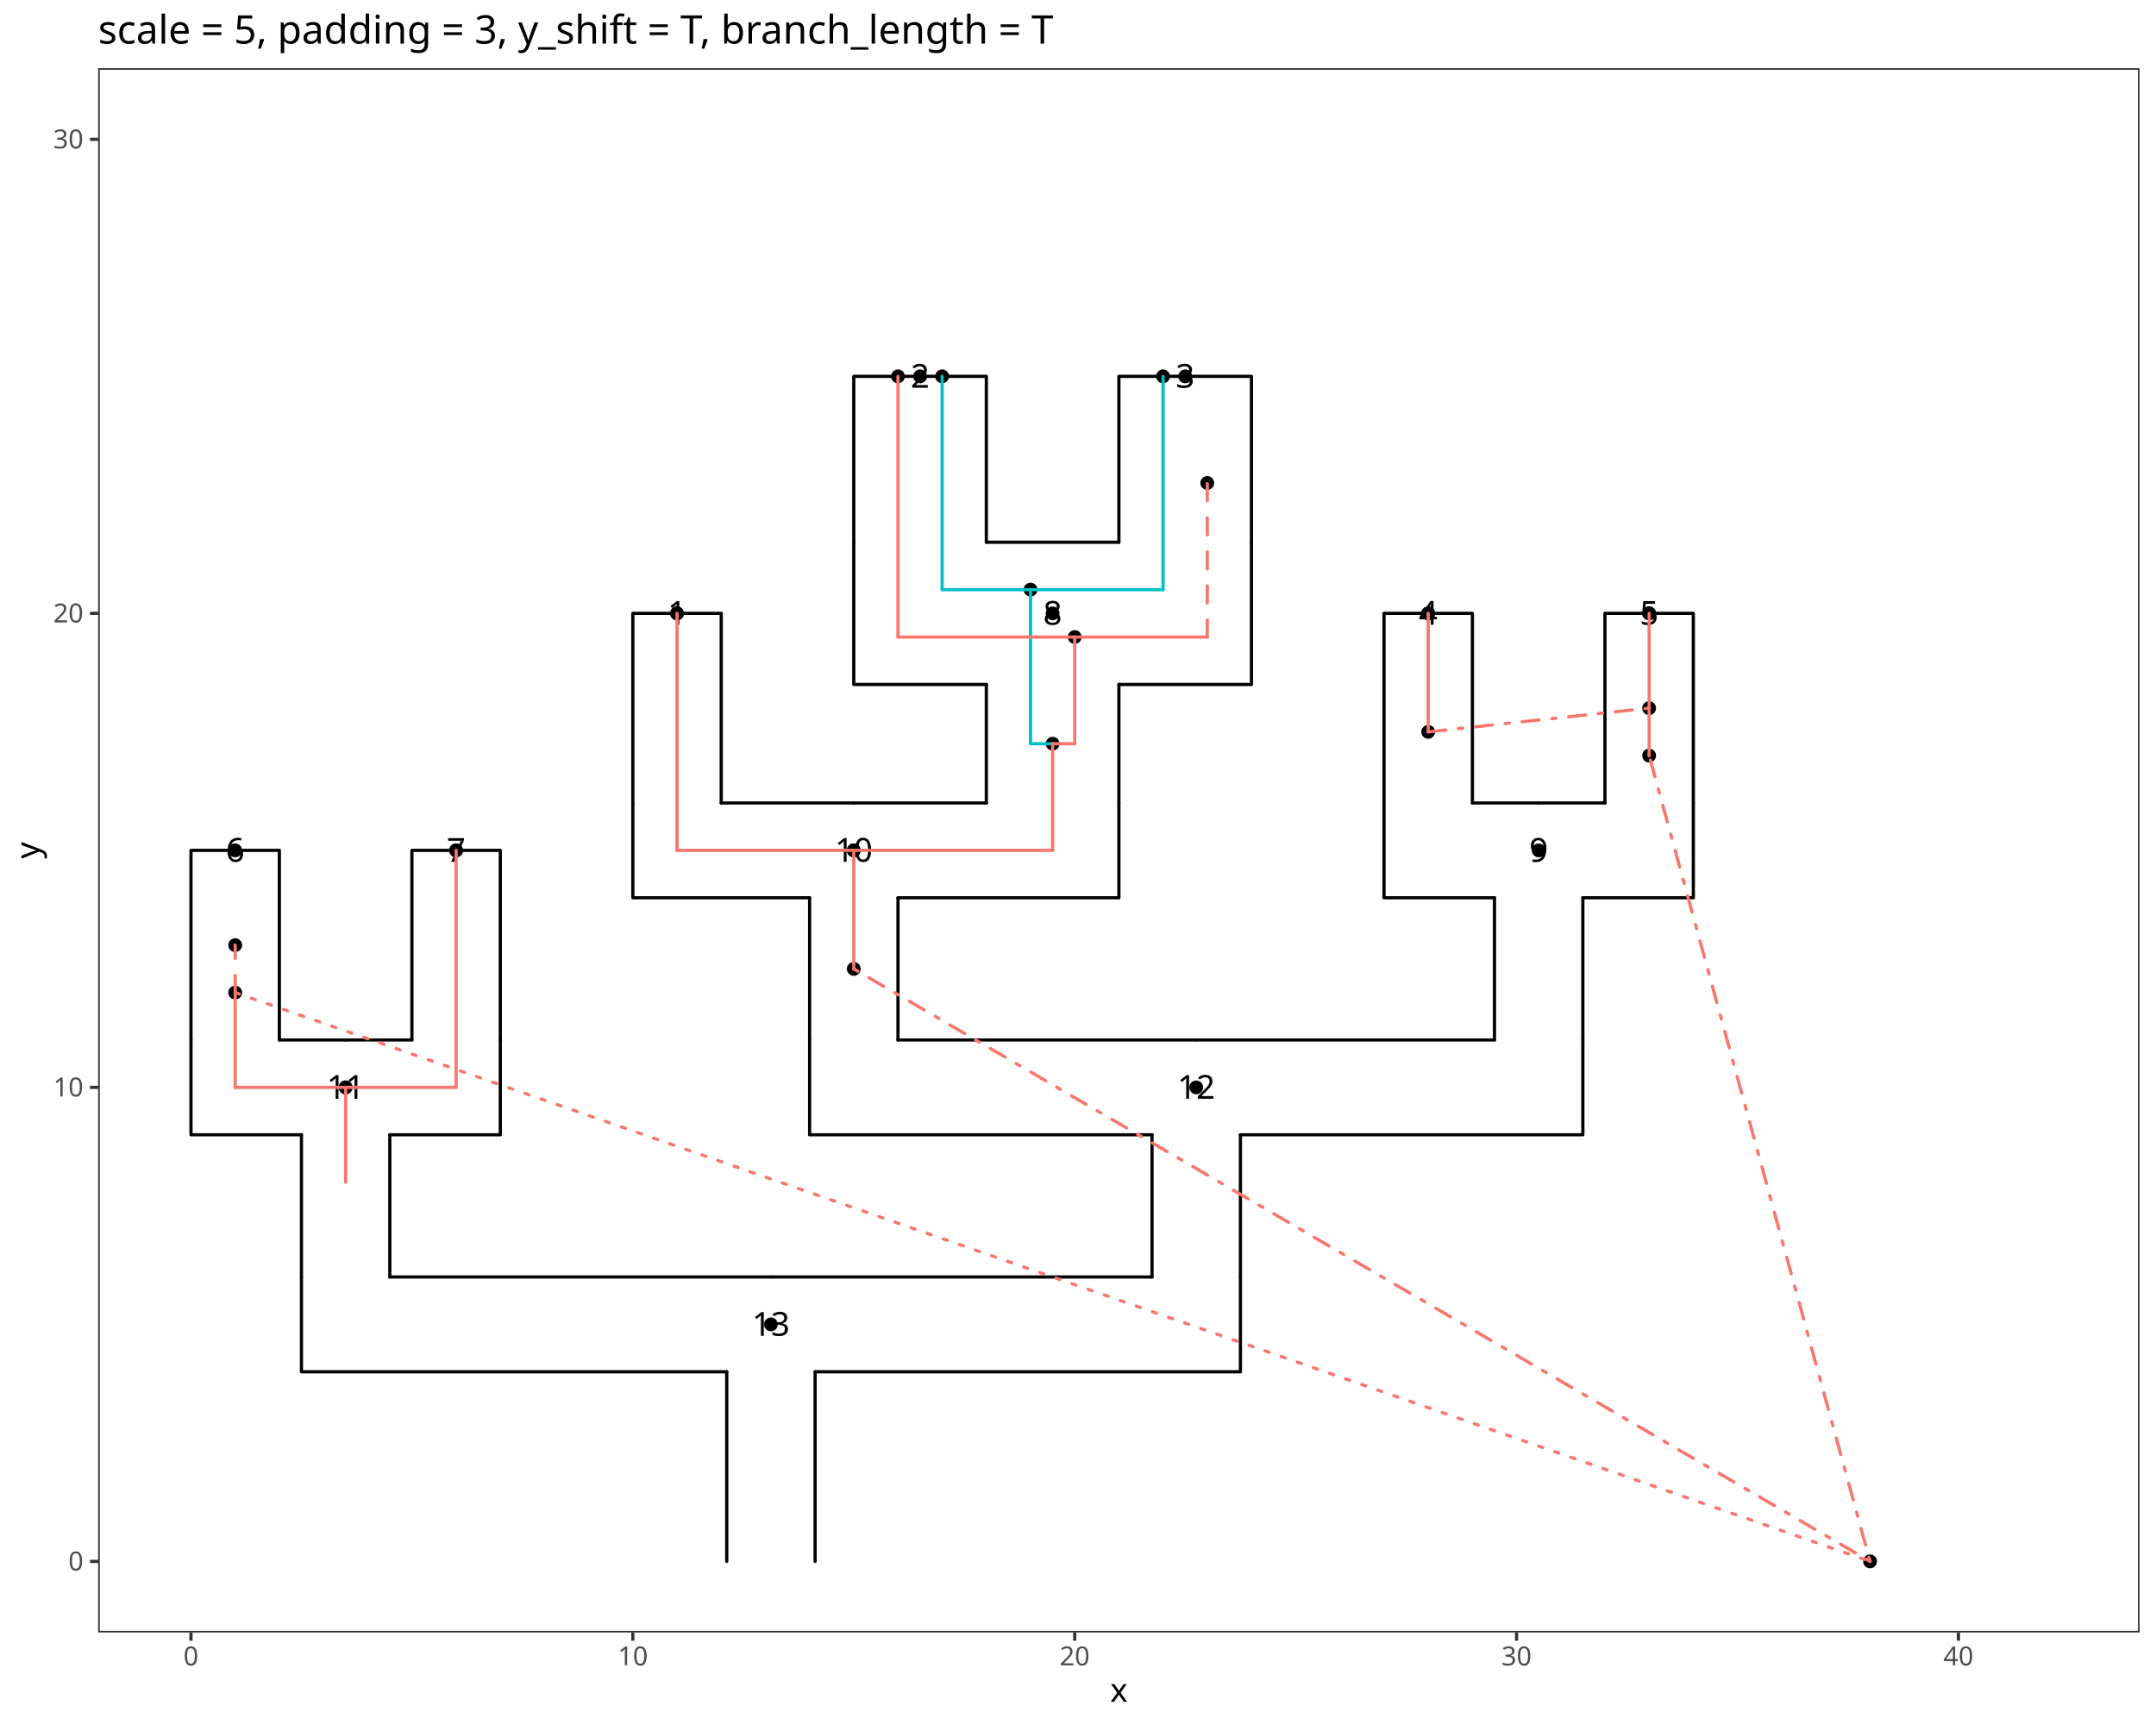
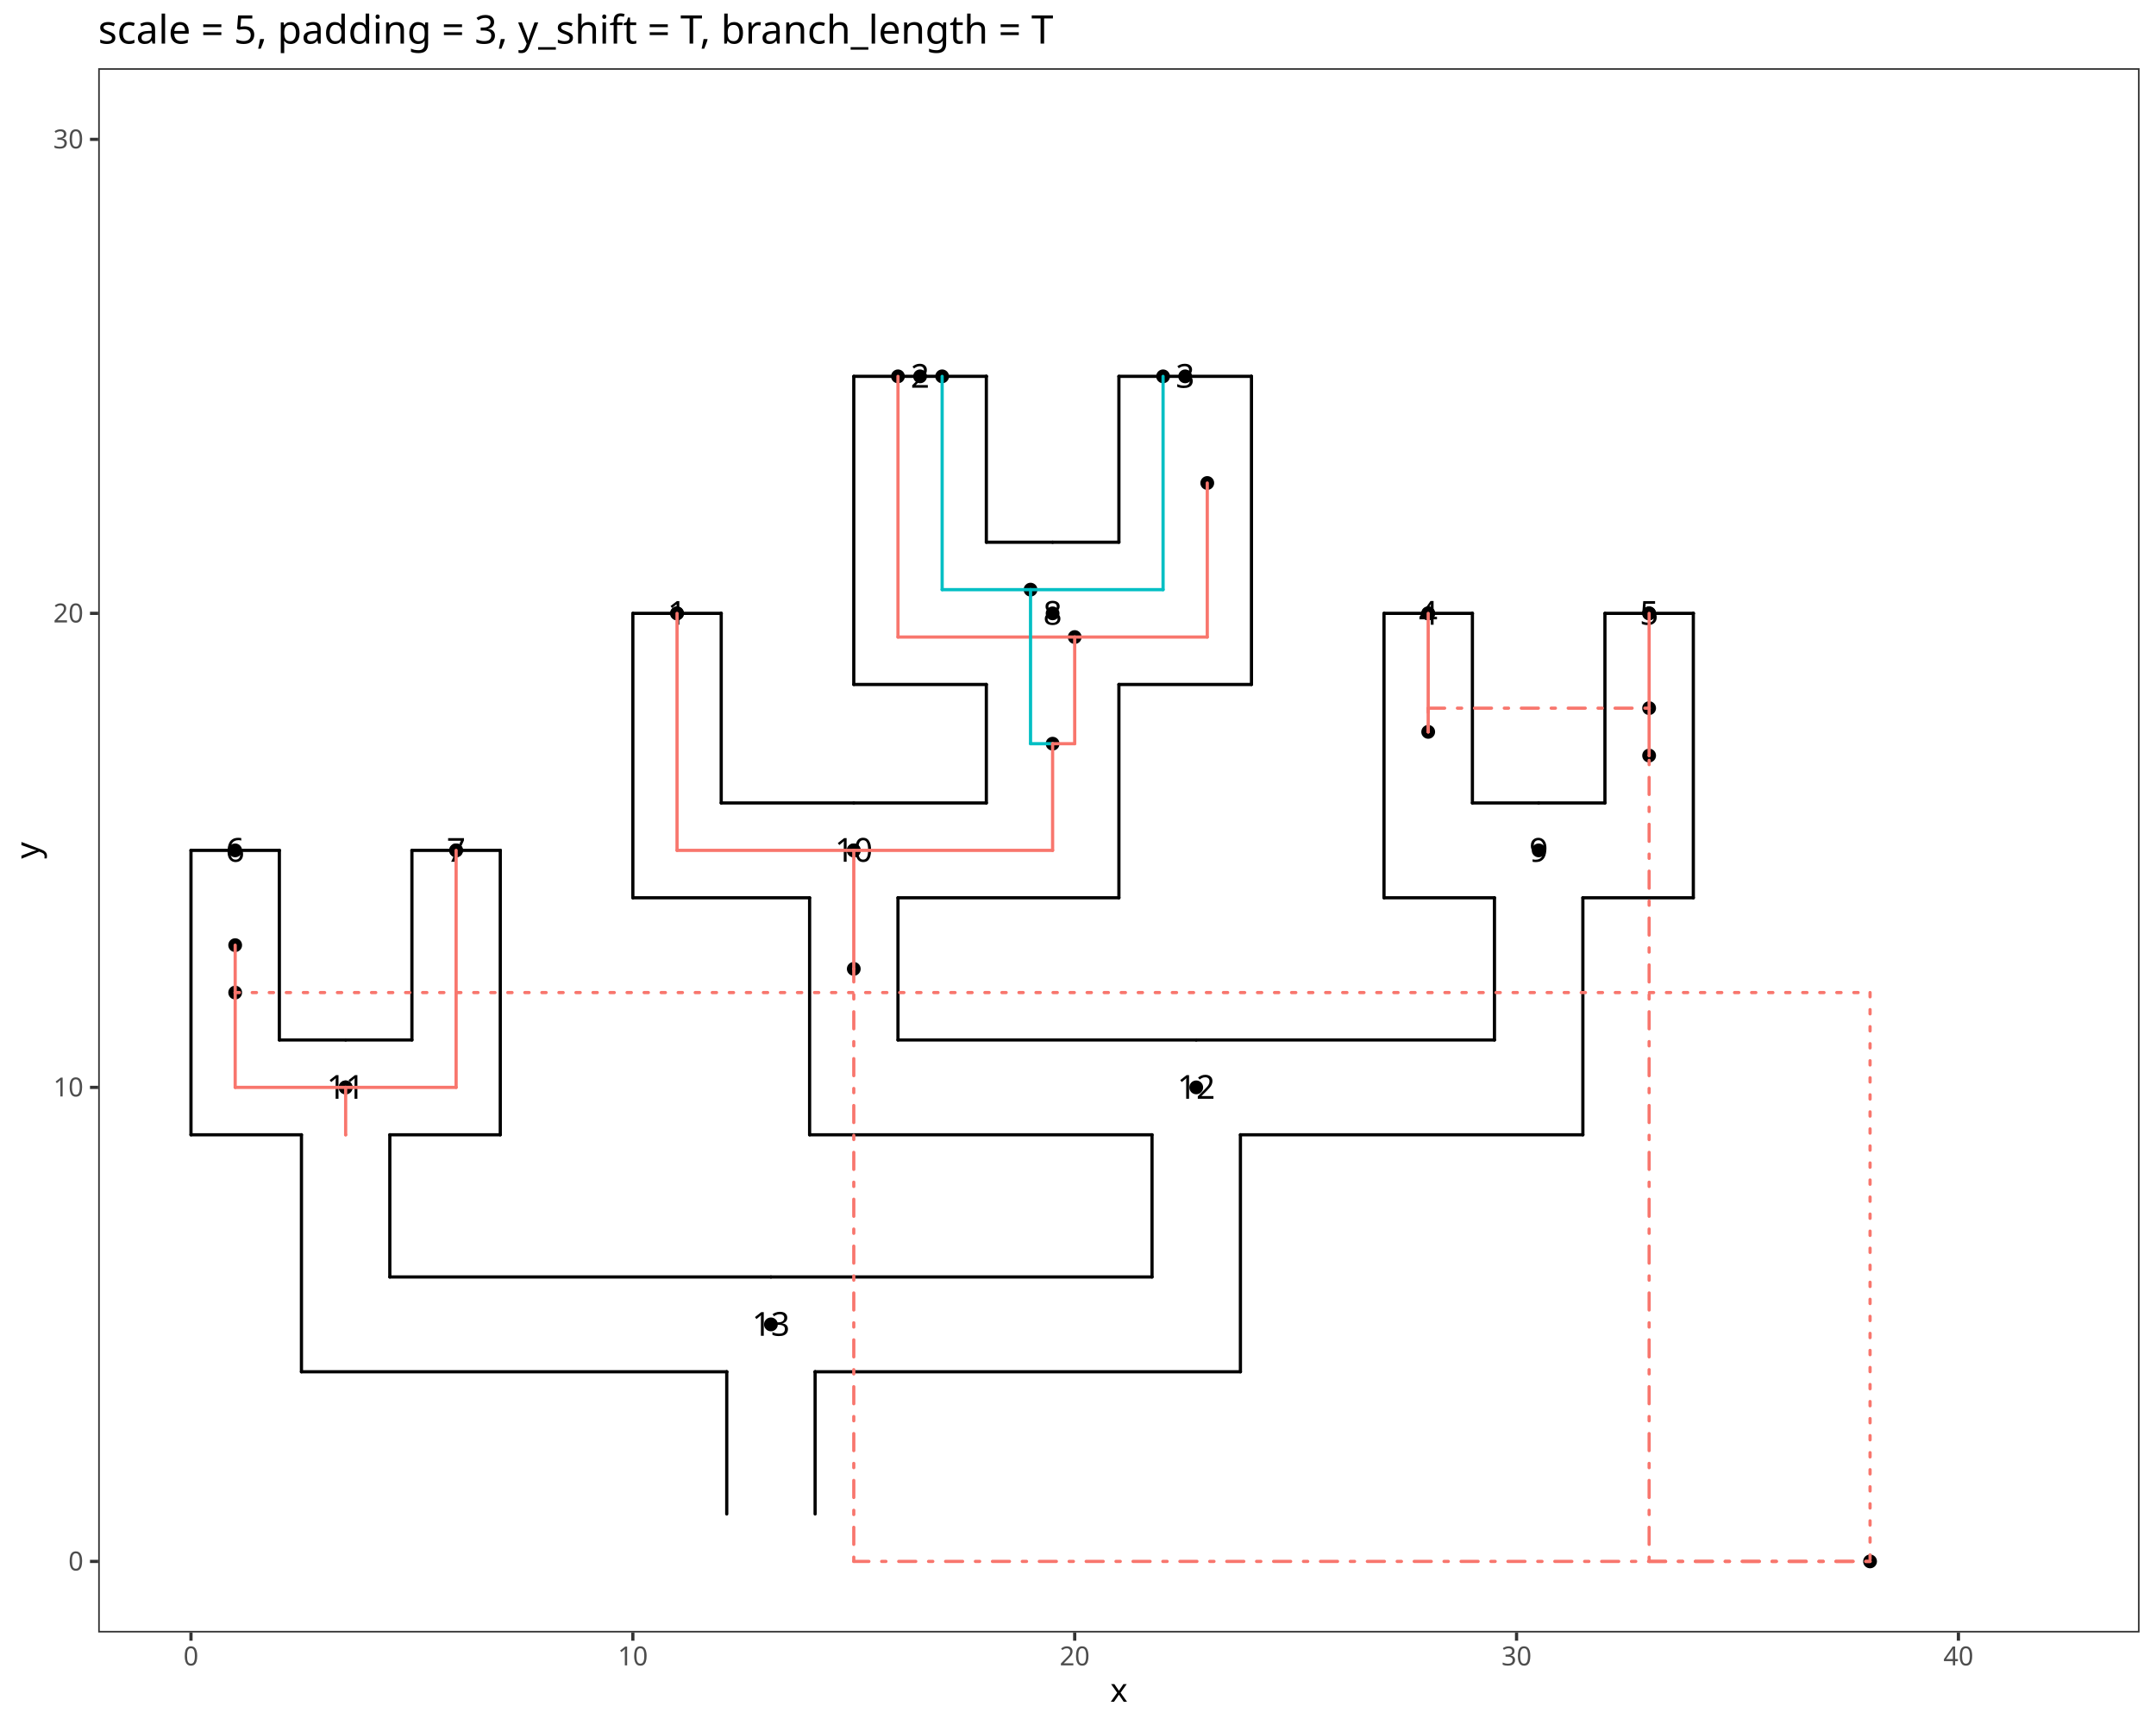
<svg xmlns="http://www.w3.org/2000/svg" class="svglite" data-engine-version="2.0" width="720.00pt" height="576.00pt" viewBox="0 0 720.00 576.00">
  <defs>
    <style type="text/css">
    .svglite line, .svglite polyline, .svglite polygon, .svglite path, .svglite rect, .svglite circle {
      fill: none;
      stroke: #000000;
      stroke-linecap: round;
      stroke-linejoin: round;
      stroke-miterlimit: 10.00;
    }
  </style>
  </defs>
  <rect width="100%" height="100%" style="stroke: none; fill: #FFFFFF;" />
  <defs>
    <clipPath id="cpMC4wMHw3MjAuMDB8MC4wMHw1NzYuMDA=">
      <rect x="0.00" y="0.00" width="720.00" height="576.00" />
    </clipPath>
  </defs>
  <g clip-path="url(#cpMC4wMHw3MjAuMDB8MC4wMHw1NzYuMDA=)">
    <rect x="0.00" y="0.00" width="720.00" height="576.00" style="stroke-width: 1.07; stroke: #FFFFFF; fill: #FFFFFF;" />
  </g>
  <defs>
    <clipPath id="cpMzIuNzl8NzE0LjUyfDIyLjc4fDU0NS4xMQ==">
      <rect x="32.79" y="22.78" width="681.73" height="522.33" />
    </clipPath>
  </defs>
  <g clip-path="url(#cpMzIuNzl8NzE0LjUyfDIyLjc4fDU0NS4xMQ==)">
    <rect x="32.79" y="22.78" width="681.73" height="522.33" style="stroke-width: 1.07; stroke: none; fill: #FFFFFF;" />
-     <polyline points="211.34,268.12 211.34,204.81 240.85,204.81 240.85,268.12 " style="stroke-width: 1.07;" />
-     <polyline points="240.85,268.12 285.12,268.12 " style="stroke-width: 1.07;" />
-     <polyline points="285.12,268.12 329.39,268.12 " style="stroke-width: 1.07;" />
-     <polyline points="211.34,268.12 211.34,299.78 270.37,299.78 " style="stroke-width: 1.07;" />
-     <polyline points="299.88,299.78 373.66,299.78 373.66,268.12 " style="stroke-width: 1.07;" />
-     <polyline points="270.37,347.26 270.37,299.78 " style="stroke-width: 1.07;" />
-     <polyline points="299.88,299.78 299.88,347.26 " style="stroke-width: 1.07;" />
-     <polyline points="93.29,347.26 115.43,347.26 " style="stroke-width: 1.07;" />
-     <polyline points="115.43,347.26 137.56,347.26 " style="stroke-width: 1.07;" />
-     <polyline points="63.78,347.26 63.78,378.92 100.67,378.92 " style="stroke-width: 1.07;" />
-     <polyline points="130.18,378.92 167.07,378.92 167.07,347.26 " style="stroke-width: 1.07;" />
-     <polyline points="100.67,426.40 100.67,378.92 " style="stroke-width: 1.07;" />
-     <polyline points="130.18,378.92 130.18,426.40 " style="stroke-width: 1.07;" />
-     <polyline points="299.88,347.26 399.48,347.26 " style="stroke-width: 1.07;" />
-     <polyline points="399.48,347.26 499.08,347.26 " style="stroke-width: 1.07;" />
-     <polyline points="270.37,347.26 270.37,378.92 384.72,378.92 " style="stroke-width: 1.07;" />
-     <polyline points="414.24,378.92 528.60,378.92 528.60,347.26 " style="stroke-width: 1.07;" />
-     <polyline points="384.72,426.40 384.72,378.92 " style="stroke-width: 1.07;" />
-     <polyline points="414.24,378.92 414.24,426.40 " style="stroke-width: 1.07;" />
-     <polyline points="130.18,426.40 257.45,426.40 " style="stroke-width: 1.07;" />
-     <polyline points="257.45,426.40 384.72,426.40 " style="stroke-width: 1.07;" />
-     <polyline points="100.67,426.40 100.67,458.06 242.70,458.06 " style="stroke-width: 1.07;" />
-     <polyline points="272.21,458.06 414.24,458.06 414.24,426.40 " style="stroke-width: 1.07;" />
-     <polyline points="242.70,521.37 242.70,458.06 " style="stroke-width: 1.07;" />
-     <polyline points="272.21,458.06 272.21,521.37 " style="stroke-width: 1.07;" />
-     <polyline points="285.12,181.06 285.12,125.67 329.39,125.67 329.39,181.06 " style="stroke-width: 1.07;" />
-     <polyline points="373.66,181.06 373.66,125.67 417.93,125.67 417.93,181.06 " style="stroke-width: 1.07;" />
-     <polyline points="462.19,268.12 462.19,204.81 491.71,204.81 491.71,268.12 " style="stroke-width: 1.07;" />
-     <polyline points="535.97,268.12 535.97,204.81 565.49,204.81 565.49,268.12 " style="stroke-width: 1.07;" />
-     <polyline points="63.78,347.26 63.78,283.95 93.29,283.95 93.29,347.26 " style="stroke-width: 1.07;" />
-     <polyline points="137.56,347.26 137.56,283.95 167.07,283.95 167.07,347.26 " style="stroke-width: 1.07;" />
-     <polyline points="329.39,181.06 351.52,181.06 " style="stroke-width: 1.07;" />
-     <polyline points="351.52,181.06 373.66,181.06 " style="stroke-width: 1.07;" />
-     <polyline points="285.12,181.06 285.12,228.55 329.39,228.55 " style="stroke-width: 1.07;" />
-     <polyline points="373.66,228.55 417.93,228.55 417.93,181.06 " style="stroke-width: 1.07;" />
-     <polyline points="329.39,268.12 329.39,228.55 " style="stroke-width: 1.07;" />
-     <polyline points="373.66,228.55 373.66,268.12 " style="stroke-width: 1.07;" />
-     <polyline points="491.71,268.12 513.84,268.12 " style="stroke-width: 1.07;" />
-     <polyline points="513.84,268.12 535.97,268.12 " style="stroke-width: 1.07;" />
-     <polyline points="462.19,268.12 462.19,299.78 499.08,299.78 " style="stroke-width: 1.07;" />
-     <polyline points="528.60,299.78 565.49,299.78 565.49,268.12 " style="stroke-width: 1.07;" />
-     <polyline points="499.08,347.26 499.08,299.78 " style="stroke-width: 1.07;" />
-     <polyline points="528.60,299.78 528.60,347.26 " style="stroke-width: 1.07;" />
+     <line x1="270.37" y1="299.78" x2="211.34" y2="299.78" style="stroke-width: 1.07;" />
+     <line x1="285.12" y1="268.12" x2="240.85" y2="268.12" style="stroke-width: 1.07;" />
+     <line x1="211.34" y1="204.81" x2="240.85" y2="204.81" style="stroke-width: 1.07;" />
+     <line x1="384.72" y1="378.92" x2="270.37" y2="378.92" style="stroke-width: 1.07;" />
+     <line x1="399.48" y1="347.26" x2="299.88" y2="347.26" style="stroke-width: 1.07;" />
+     <line x1="242.70" y1="458.06" x2="100.67" y2="458.06" style="stroke-width: 1.07;" />
+     <line x1="257.45" y1="426.40" x2="130.18" y2="426.40" style="stroke-width: 1.07;" />
+     <line x1="272.21" y1="458.06" x2="414.24" y2="458.06" style="stroke-width: 1.07;" />
+     <line x1="257.45" y1="426.40" x2="384.72" y2="426.40" style="stroke-width: 1.07;" />
+     <line x1="242.70" y1="458.06" x2="242.70" y2="458.06" style="stroke-width: 1.07;" />
+     <line x1="272.21" y1="458.06" x2="272.21" y2="458.06" style="stroke-width: 1.07;" />
+     <line x1="329.39" y1="228.55" x2="285.12" y2="228.55" style="stroke-width: 1.07;" />
+     <line x1="351.52" y1="181.06" x2="329.39" y2="181.06" style="stroke-width: 1.07;" />
+     <line x1="285.12" y1="125.67" x2="329.39" y2="125.67" style="stroke-width: 1.07;" />
+     <line x1="373.66" y1="228.55" x2="417.93" y2="228.55" style="stroke-width: 1.07;" />
+     <line x1="351.52" y1="181.06" x2="373.66" y2="181.06" style="stroke-width: 1.07;" />
+     <line x1="373.66" y1="125.67" x2="417.93" y2="125.67" style="stroke-width: 1.07;" />
+     <line x1="499.08" y1="299.78" x2="462.19" y2="299.78" style="stroke-width: 1.07;" />
+     <line x1="513.84" y1="268.12" x2="491.71" y2="268.12" style="stroke-width: 1.07;" />
+     <line x1="462.19" y1="204.81" x2="491.71" y2="204.81" style="stroke-width: 1.07;" />
+     <line x1="528.60" y1="299.78" x2="565.49" y2="299.78" style="stroke-width: 1.07;" />
+     <line x1="513.84" y1="268.12" x2="535.97" y2="268.12" style="stroke-width: 1.07;" />
+     <line x1="535.97" y1="204.81" x2="565.49" y2="204.81" style="stroke-width: 1.07;" />
+     <line x1="100.67" y1="378.92" x2="63.78" y2="378.92" style="stroke-width: 1.07;" />
+     <line x1="115.43" y1="347.26" x2="93.29" y2="347.26" style="stroke-width: 1.07;" />
+     <line x1="63.78" y1="283.95" x2="93.29" y2="283.95" style="stroke-width: 1.07;" />
+     <line x1="130.18" y1="378.92" x2="167.07" y2="378.92" style="stroke-width: 1.07;" />
+     <line x1="115.43" y1="347.26" x2="137.56" y2="347.26" style="stroke-width: 1.07;" />
+     <line x1="137.56" y1="283.95" x2="167.07" y2="283.95" style="stroke-width: 1.07;" />
+     <line x1="299.88" y1="299.78" x2="373.66" y2="299.78" style="stroke-width: 1.07;" />
+     <line x1="285.12" y1="268.12" x2="329.39" y2="268.12" style="stroke-width: 1.07;" />
+     <line x1="414.24" y1="378.92" x2="528.60" y2="378.92" style="stroke-width: 1.07;" />
+     <line x1="399.48" y1="347.26" x2="499.08" y2="347.26" style="stroke-width: 1.07;" />
+     <line x1="211.34" y1="299.78" x2="211.34" y2="204.81" style="stroke-width: 1.07;" />
+     <line x1="240.85" y1="268.12" x2="240.85" y2="204.81" style="stroke-width: 1.07;" />
+     <line x1="240.85" y1="204.81" x2="240.85" y2="204.81" style="stroke-width: 1.07;" />
+     <line x1="270.37" y1="378.92" x2="270.37" y2="299.78" style="stroke-width: 1.07;" />
+     <line x1="299.88" y1="347.26" x2="299.88" y2="299.78" style="stroke-width: 1.07;" />
+     <line x1="100.67" y1="458.06" x2="100.67" y2="378.92" style="stroke-width: 1.07;" />
+     <line x1="130.18" y1="426.40" x2="130.18" y2="378.92" style="stroke-width: 1.07;" />
+     <line x1="414.24" y1="458.06" x2="414.24" y2="378.92" style="stroke-width: 1.07;" />
+     <line x1="384.72" y1="426.40" x2="384.72" y2="378.92" style="stroke-width: 1.07;" />
+     <line x1="242.70" y1="458.06" x2="242.70" y2="505.54" style="stroke-width: 1.07;" />
+     <line x1="272.21" y1="458.06" x2="272.21" y2="505.54" style="stroke-width: 1.07;" />
+     <line x1="285.12" y1="228.55" x2="285.12" y2="125.67" style="stroke-width: 1.07;" />
+     <line x1="329.39" y1="181.06" x2="329.39" y2="125.67" style="stroke-width: 1.07;" />
+     <line x1="329.39" y1="125.67" x2="329.39" y2="125.67" style="stroke-width: 1.07;" />
+     <line x1="417.93" y1="228.55" x2="417.93" y2="125.67" style="stroke-width: 1.07;" />
+     <line x1="373.66" y1="181.06" x2="373.66" y2="125.67" style="stroke-width: 1.07;" />
+     <line x1="417.93" y1="125.67" x2="417.93" y2="125.67" style="stroke-width: 1.07;" />
+     <line x1="462.19" y1="299.78" x2="462.19" y2="204.81" style="stroke-width: 1.07;" />
+     <line x1="491.71" y1="268.12" x2="491.71" y2="204.81" style="stroke-width: 1.07;" />
+     <line x1="491.71" y1="204.81" x2="491.71" y2="204.81" style="stroke-width: 1.07;" />
+     <line x1="565.49" y1="299.78" x2="565.49" y2="204.81" style="stroke-width: 1.07;" />
+     <line x1="535.97" y1="268.12" x2="535.97" y2="204.81" style="stroke-width: 1.07;" />
+     <line x1="565.49" y1="204.81" x2="565.49" y2="204.81" style="stroke-width: 1.07;" />
+     <line x1="63.78" y1="378.92" x2="63.78" y2="283.95" style="stroke-width: 1.07;" />
+     <line x1="93.29" y1="347.26" x2="93.29" y2="283.95" style="stroke-width: 1.07;" />
+     <line x1="93.29" y1="283.95" x2="93.29" y2="283.95" style="stroke-width: 1.07;" />
+     <line x1="167.07" y1="378.92" x2="167.07" y2="283.95" style="stroke-width: 1.07;" />
+     <line x1="137.56" y1="347.26" x2="137.56" y2="283.95" style="stroke-width: 1.07;" />
+     <line x1="167.07" y1="283.95" x2="167.07" y2="283.95" style="stroke-width: 1.07;" />
+     <line x1="373.66" y1="299.78" x2="373.66" y2="228.55" style="stroke-width: 1.07;" />
+     <line x1="329.39" y1="268.12" x2="329.39" y2="228.55" style="stroke-width: 1.07;" />
+     <line x1="528.60" y1="378.92" x2="528.60" y2="299.78" style="stroke-width: 1.07;" />
+     <line x1="499.08" y1="347.26" x2="499.08" y2="299.78" style="stroke-width: 1.07;" />
    <circle cx="226.10" cy="204.81" r="1.95" style="stroke-width: 0.71; fill: #000000;" />
    <circle cx="285.12" cy="283.95" r="1.95" style="stroke-width: 0.71; fill: #000000;" />
    <circle cx="115.43" cy="363.09" r="1.95" style="stroke-width: 0.71; fill: #000000;" />
    <circle cx="399.48" cy="363.09" r="1.95" style="stroke-width: 0.71; fill: #000000;" />
    <circle cx="257.45" cy="442.23" r="1.95" style="stroke-width: 0.71; fill: #000000;" />
    <circle cx="307.26" cy="125.67" r="1.95" style="stroke-width: 0.71; fill: #000000;" />
    <circle cx="395.79" cy="125.67" r="1.95" style="stroke-width: 0.71; fill: #000000;" />
    <circle cx="476.95" cy="204.81" r="1.95" style="stroke-width: 0.71; fill: #000000;" />
    <circle cx="550.73" cy="204.81" r="1.95" style="stroke-width: 0.71; fill: #000000;" />
    <circle cx="78.54" cy="283.95" r="1.95" style="stroke-width: 0.71; fill: #000000;" />
    <circle cx="152.32" cy="283.95" r="1.95" style="stroke-width: 0.71; fill: #000000;" />
    <circle cx="351.52" cy="204.81" r="1.95" style="stroke-width: 0.71; fill: #000000;" />
    <circle cx="513.84" cy="283.95" r="1.95" style="stroke-width: 0.71; fill: #000000;" />
    <text x="226.10" y="208.61" text-anchor="middle" style="font-size: 11.04px; font-family: sans;" textLength="6.14px" lengthAdjust="spacingAndGlyphs">1</text>
    <text x="285.12" y="287.75" text-anchor="middle" style="font-size: 11.04px; font-family: sans;" textLength="12.28px" lengthAdjust="spacingAndGlyphs">10</text>
    <text x="115.43" y="366.89" text-anchor="middle" style="font-size: 11.04px; font-family: sans;" textLength="12.28px" lengthAdjust="spacingAndGlyphs">11</text>
    <text x="399.48" y="366.89" text-anchor="middle" style="font-size: 11.04px; font-family: sans;" textLength="12.28px" lengthAdjust="spacingAndGlyphs">12</text>
    <text x="257.45" y="446.03" text-anchor="middle" style="font-size: 11.04px; font-family: sans;" textLength="12.28px" lengthAdjust="spacingAndGlyphs">13</text>
    <text x="307.26" y="129.47" text-anchor="middle" style="font-size: 11.04px; font-family: sans;" textLength="6.14px" lengthAdjust="spacingAndGlyphs">2</text>
    <text x="395.79" y="129.47" text-anchor="middle" style="font-size: 11.04px; font-family: sans;" textLength="6.14px" lengthAdjust="spacingAndGlyphs">3</text>
    <text x="476.95" y="208.61" text-anchor="middle" style="font-size: 11.04px; font-family: sans;" textLength="6.14px" lengthAdjust="spacingAndGlyphs">4</text>
    <text x="550.73" y="208.61" text-anchor="middle" style="font-size: 11.04px; font-family: sans;" textLength="6.14px" lengthAdjust="spacingAndGlyphs">5</text>
    <text x="78.54" y="287.75" text-anchor="middle" style="font-size: 11.04px; font-family: sans;" textLength="6.14px" lengthAdjust="spacingAndGlyphs">6</text>
    <text x="152.32" y="287.75" text-anchor="middle" style="font-size: 11.04px; font-family: sans;" textLength="6.14px" lengthAdjust="spacingAndGlyphs">7</text>
    <text x="351.52" y="208.61" text-anchor="middle" style="font-size: 11.04px; font-family: sans;" textLength="6.14px" lengthAdjust="spacingAndGlyphs">8</text>
    <text x="513.84" y="287.75" text-anchor="middle" style="font-size: 11.04px; font-family: sans;" textLength="6.14px" lengthAdjust="spacingAndGlyphs">9</text>
    <circle cx="78.54" cy="315.60" r="1.95" style="stroke-width: 0.71; fill: #000000;" />
    <circle cx="403.17" cy="161.28" r="1.95" style="stroke-width: 0.71; fill: #000000;" />
    <circle cx="115.43" cy="363.09" r="1.95" style="stroke-width: 0.71; fill: #000000;" />
    <circle cx="78.54" cy="331.43" r="1.95" style="stroke-width: 0.71; fill: #000000;" />
    <circle cx="624.51" cy="521.37" r="1.95" style="stroke-width: 0.71; fill: #000000;" />
    <circle cx="550.73" cy="236.46" r="1.95" style="stroke-width: 0.71; fill: #000000;" />
    <circle cx="550.73" cy="252.29" r="1.95" style="stroke-width: 0.71; fill: #000000;" />
    <circle cx="285.12" cy="283.95" r="1.95" style="stroke-width: 0.71; fill: #000000;" />
    <circle cx="285.12" cy="323.52" r="1.95" style="stroke-width: 0.71; fill: #000000;" />
    <circle cx="351.52" cy="248.33" r="1.95" style="stroke-width: 0.71; fill: #000000;" />
    <circle cx="344.15" cy="196.89" r="1.95" style="stroke-width: 0.71; fill: #000000;" />
    <circle cx="226.10" cy="204.81" r="1.95" style="stroke-width: 0.71; fill: #000000;" />
    <circle cx="358.90" cy="212.72" r="1.95" style="stroke-width: 0.71; fill: #000000;" />
    <circle cx="299.88" cy="125.67" r="1.95" style="stroke-width: 0.71; fill: #000000;" />
    <circle cx="314.63" cy="125.67" r="1.95" style="stroke-width: 0.71; fill: #000000;" />
    <circle cx="388.41" cy="125.67" r="1.95" style="stroke-width: 0.71; fill: #000000;" />
    <circle cx="476.95" cy="204.81" r="1.95" style="stroke-width: 0.71; fill: #000000;" />
    <circle cx="476.95" cy="244.38" r="1.95" style="stroke-width: 0.71; fill: #000000;" />
    <circle cx="550.73" cy="204.81" r="1.95" style="stroke-width: 0.71; fill: #000000;" />
    <circle cx="152.32" cy="283.95" r="1.95" style="stroke-width: 0.71; fill: #000000;" />
    <line x1="78.54" y1="331.43" x2="78.54" y2="331.43" style="stroke-width: 1.07; stroke: #F8766D;" />
-     <line x1="78.54" y1="331.43" x2="78.54" y2="315.60" style="stroke-width: 1.07; stroke: #F8766D; stroke-dasharray: 5.69,5.69;" />
    <line x1="358.90" y1="212.72" x2="403.17" y2="212.72" style="stroke-width: 1.07; stroke: #F8766D;" />
-     <line x1="403.17" y1="212.72" x2="403.17" y2="161.28" style="stroke-width: 1.07; stroke: #F8766D; stroke-dasharray: 5.69,5.69;" />
-     <line x1="115.43" y1="394.75" x2="115.43" y2="363.09" style="stroke-width: 1.07; stroke: #F8766D;" />
+     <line x1="115.43" y1="378.92" x2="115.43" y2="378.92" style="stroke-width: 1.07; stroke: #F8766D;" />
    <line x1="115.43" y1="363.09" x2="78.54" y2="363.09" style="stroke-width: 1.07; stroke: #F8766D;" />
+     <line x1="78.54" y1="331.43" x2="624.51" y2="331.43" style="stroke-width: 1.07; stroke: #F8766D; stroke-dasharray: 1.42,4.27;" />
+     <line x1="550.73" y1="252.29" x2="550.73" y2="252.29" style="stroke-width: 1.07; stroke: #F8766D;" />
+     <line x1="624.51" y1="521.37" x2="550.73" y2="521.37" style="stroke-width: 1.07; stroke: #F8766D; stroke-dasharray: 1.42,4.27,5.69,4.27;" />
+     <line x1="285.12" y1="323.52" x2="285.12" y2="323.52" style="stroke-width: 1.07; stroke: #F8766D;" />
+     <line x1="624.51" y1="521.37" x2="285.12" y2="521.37" style="stroke-width: 1.07; stroke: #F8766D; stroke-dasharray: 1.42,4.27,5.69,4.27;" />
+     <line x1="285.12" y1="283.95" x2="351.52" y2="283.95" style="stroke-width: 1.07; stroke: #F8766D;" />
+     <line x1="351.52" y1="248.33" x2="344.15" y2="248.33" style="stroke-width: 1.07; stroke: #00BFC4;" />
+     <line x1="285.12" y1="283.95" x2="226.10" y2="283.95" style="stroke-width: 1.07; stroke: #F8766D;" />
+     <line x1="351.52" y1="248.33" x2="358.90" y2="248.33" style="stroke-width: 1.07; stroke: #F8766D;" />
+     <line x1="358.90" y1="212.72" x2="299.88" y2="212.72" style="stroke-width: 1.07; stroke: #F8766D;" />
+     <line x1="344.15" y1="196.89" x2="314.63" y2="196.89" style="stroke-width: 1.07; stroke: #00BFC4;" />
+     <line x1="344.15" y1="196.89" x2="388.41" y2="196.89" style="stroke-width: 1.07; stroke: #00BFC4;" />
+     <line x1="476.95" y1="244.38" x2="476.95" y2="244.38" style="stroke-width: 1.07; stroke: #F8766D;" />
+     <line x1="550.73" y1="236.46" x2="476.95" y2="236.46" style="stroke-width: 1.07; stroke: #F8766D; stroke-dasharray: 1.42,4.27,5.69,4.27;" />
+     <line x1="550.73" y1="236.46" x2="550.73" y2="236.46" style="stroke-width: 1.07; stroke: #F8766D;" />
+     <line x1="115.43" y1="363.09" x2="152.32" y2="363.09" style="stroke-width: 1.07; stroke: #F8766D;" />
+     <line x1="78.54" y1="331.43" x2="78.54" y2="315.60" style="stroke-width: 1.07; stroke: #F8766D;" />
+     <line x1="403.17" y1="212.72" x2="403.17" y2="161.28" style="stroke-width: 1.07; stroke: #F8766D;" />
+     <line x1="115.43" y1="378.92" x2="115.43" y2="363.09" style="stroke-width: 1.07; stroke: #F8766D;" />
    <line x1="78.54" y1="363.09" x2="78.54" y2="331.43" style="stroke-width: 1.07; stroke: #F8766D;" />
-     <line x1="78.54" y1="331.43" x2="624.51" y2="521.37" style="stroke-width: 1.07; stroke: #F8766D; stroke-dasharray: 1.42,4.27;" />
-     <line x1="550.73" y1="252.29" x2="550.73" y2="252.29" style="stroke-width: 1.07; stroke: #F8766D;" />
+     <line x1="624.51" y1="331.43" x2="624.51" y2="521.37" style="stroke-width: 1.07; stroke: #F8766D; stroke-dasharray: 1.42,4.27;" />
    <line x1="550.73" y1="252.29" x2="550.73" y2="236.46" style="stroke-width: 1.07; stroke: #F8766D;" />
-     <line x1="624.51" y1="521.37" x2="550.73" y2="252.29" style="stroke-width: 1.07; stroke: #F8766D; stroke-dasharray: 1.42,4.27,5.69,4.27;" />
-     <line x1="285.12" y1="323.52" x2="285.12" y2="323.52" style="stroke-width: 1.07; stroke: #F8766D;" />
+     <line x1="550.73" y1="521.37" x2="550.73" y2="252.29" style="stroke-width: 1.07; stroke: #F8766D; stroke-dasharray: 1.42,4.27,5.69,4.27;" />
    <line x1="285.12" y1="323.52" x2="285.12" y2="283.95" style="stroke-width: 1.07; stroke: #F8766D;" />
-     <line x1="624.51" y1="521.37" x2="285.12" y2="323.52" style="stroke-width: 1.07; stroke: #F8766D; stroke-dasharray: 1.42,4.27,5.69,4.27;" />
-     <line x1="285.12" y1="283.95" x2="351.52" y2="283.95" style="stroke-width: 1.07; stroke: #F8766D;" />
+     <line x1="285.12" y1="521.37" x2="285.12" y2="323.52" style="stroke-width: 1.07; stroke: #F8766D; stroke-dasharray: 1.42,4.27,5.69,4.27;" />
    <line x1="351.52" y1="283.95" x2="351.52" y2="248.33" style="stroke-width: 1.07; stroke: #F8766D;" />
-     <line x1="351.52" y1="248.33" x2="344.15" y2="248.33" style="stroke-width: 1.07; stroke: #00BFC4;" />
    <line x1="344.15" y1="248.33" x2="344.15" y2="196.89" style="stroke-width: 1.07; stroke: #00BFC4;" />
-     <line x1="285.12" y1="283.95" x2="226.10" y2="283.95" style="stroke-width: 1.07; stroke: #F8766D;" />
    <line x1="226.10" y1="283.95" x2="226.10" y2="204.81" style="stroke-width: 1.07; stroke: #F8766D;" />
-     <line x1="351.52" y1="248.33" x2="358.90" y2="248.33" style="stroke-width: 1.07; stroke: #F8766D;" />
    <line x1="358.90" y1="248.33" x2="358.90" y2="212.72" style="stroke-width: 1.07; stroke: #F8766D;" />
-     <line x1="358.90" y1="212.72" x2="299.88" y2="212.72" style="stroke-width: 1.07; stroke: #F8766D;" />
    <line x1="299.88" y1="212.72" x2="299.88" y2="125.67" style="stroke-width: 1.07; stroke: #F8766D;" />
-     <line x1="344.15" y1="196.89" x2="314.63" y2="196.89" style="stroke-width: 1.07; stroke: #00BFC4;" />
    <line x1="314.63" y1="196.89" x2="314.63" y2="125.67" style="stroke-width: 1.07; stroke: #00BFC4;" />
-     <line x1="344.15" y1="196.89" x2="388.41" y2="196.89" style="stroke-width: 1.07; stroke: #00BFC4;" />
    <line x1="388.41" y1="196.89" x2="388.41" y2="125.67" style="stroke-width: 1.07; stroke: #00BFC4;" />
-     <line x1="476.95" y1="244.38" x2="476.95" y2="244.38" style="stroke-width: 1.07; stroke: #F8766D;" />
    <line x1="476.95" y1="244.38" x2="476.95" y2="204.81" style="stroke-width: 1.07; stroke: #F8766D;" />
-     <line x1="550.73" y1="236.46" x2="476.95" y2="244.38" style="stroke-width: 1.07; stroke: #F8766D; stroke-dasharray: 1.42,4.27,5.69,4.27;" />
-     <line x1="550.73" y1="236.46" x2="550.73" y2="236.46" style="stroke-width: 1.07; stroke: #F8766D;" />
+     <line x1="476.95" y1="236.46" x2="476.95" y2="244.38" style="stroke-width: 1.07; stroke: #F8766D; stroke-dasharray: 1.42,4.27,5.69,4.27;" />
    <line x1="550.73" y1="236.46" x2="550.73" y2="204.81" style="stroke-width: 1.07; stroke: #F8766D;" />
-     <line x1="115.43" y1="363.09" x2="152.32" y2="363.09" style="stroke-width: 1.07; stroke: #F8766D;" />
    <line x1="152.32" y1="363.09" x2="152.32" y2="283.95" style="stroke-width: 1.07; stroke: #F8766D;" />
    <circle cx="683.53" cy="46.53" r="1.95" style="stroke-width: 0.71; stroke: none;" />
    <circle cx="257.45" cy="521.37" r="1.95" style="stroke-width: 0.71; stroke: none;" />
    <rect x="32.79" y="22.78" width="681.73" height="522.33" style="stroke-width: 1.07; stroke: #333333;" />
  </g>
  <g clip-path="url(#cpMC4wMHw3MjAuMDB8MC4wMHw1NzYuMDA=)">
    <text x="27.86" y="524.40" text-anchor="end" style="font-size: 8.80px; fill: #4D4D4D; font-family: sans;" textLength="4.89px" lengthAdjust="spacingAndGlyphs">0</text>
    <text x="27.86" y="366.12" text-anchor="end" style="font-size: 8.80px; fill: #4D4D4D; font-family: sans;" textLength="9.79px" lengthAdjust="spacingAndGlyphs">10</text>
    <text x="27.86" y="207.84" text-anchor="end" style="font-size: 8.80px; fill: #4D4D4D; font-family: sans;" textLength="9.79px" lengthAdjust="spacingAndGlyphs">20</text>
    <text x="27.86" y="49.55" text-anchor="end" style="font-size: 8.80px; fill: #4D4D4D; font-family: sans;" textLength="9.79px" lengthAdjust="spacingAndGlyphs">30</text>
    <polyline points="30.05,521.37 32.79,521.37 " style="stroke-width: 1.07; stroke: #333333; stroke-linecap: butt;" />
    <polyline points="30.05,363.09 32.79,363.09 " style="stroke-width: 1.07; stroke: #333333; stroke-linecap: butt;" />
    <polyline points="30.05,204.81 32.79,204.81 " style="stroke-width: 1.07; stroke: #333333; stroke-linecap: butt;" />
    <polyline points="30.05,46.53 32.79,46.53 " style="stroke-width: 1.07; stroke: #333333; stroke-linecap: butt;" />
    <polyline points="63.78,547.85 63.78,545.11 " style="stroke-width: 1.07; stroke: #333333; stroke-linecap: butt;" />
    <polyline points="211.34,547.85 211.34,545.11 " style="stroke-width: 1.07; stroke: #333333; stroke-linecap: butt;" />
    <polyline points="358.90,547.85 358.90,545.11 " style="stroke-width: 1.07; stroke: #333333; stroke-linecap: butt;" />
    <polyline points="506.46,547.85 506.46,545.11 " style="stroke-width: 1.07; stroke: #333333; stroke-linecap: butt;" />
    <polyline points="654.02,547.85 654.02,545.11 " style="stroke-width: 1.07; stroke: #333333; stroke-linecap: butt;" />
    <text x="63.78" y="556.10" text-anchor="middle" style="font-size: 8.80px; fill: #4D4D4D; font-family: sans;" textLength="4.89px" lengthAdjust="spacingAndGlyphs">0</text>
    <text x="211.34" y="556.10" text-anchor="middle" style="font-size: 8.80px; fill: #4D4D4D; font-family: sans;" textLength="9.79px" lengthAdjust="spacingAndGlyphs">10</text>
    <text x="358.90" y="556.10" text-anchor="middle" style="font-size: 8.80px; fill: #4D4D4D; font-family: sans;" textLength="9.79px" lengthAdjust="spacingAndGlyphs">20</text>
    <text x="506.46" y="556.10" text-anchor="middle" style="font-size: 8.80px; fill: #4D4D4D; font-family: sans;" textLength="9.79px" lengthAdjust="spacingAndGlyphs">30</text>
    <text x="654.02" y="556.10" text-anchor="middle" style="font-size: 8.80px; fill: #4D4D4D; font-family: sans;" textLength="9.79px" lengthAdjust="spacingAndGlyphs">40</text>
    <text x="373.66" y="568.24" text-anchor="middle" style="font-size: 11.00px; font-family: sans;" textLength="5.50px" lengthAdjust="spacingAndGlyphs">x</text>
    <text transform="translate(13.05,283.95) rotate(-90)" text-anchor="middle" style="font-size: 11.00px; font-family: sans;" textLength="5.50px" lengthAdjust="spacingAndGlyphs">y</text>
    <text x="32.79" y="14.56" style="font-size: 13.20px; font-family: sans;" textLength="312.64px" lengthAdjust="spacingAndGlyphs">scale = 5, padding = 3, y_shift = T, branch_length = T</text>
  </g>
</svg>
